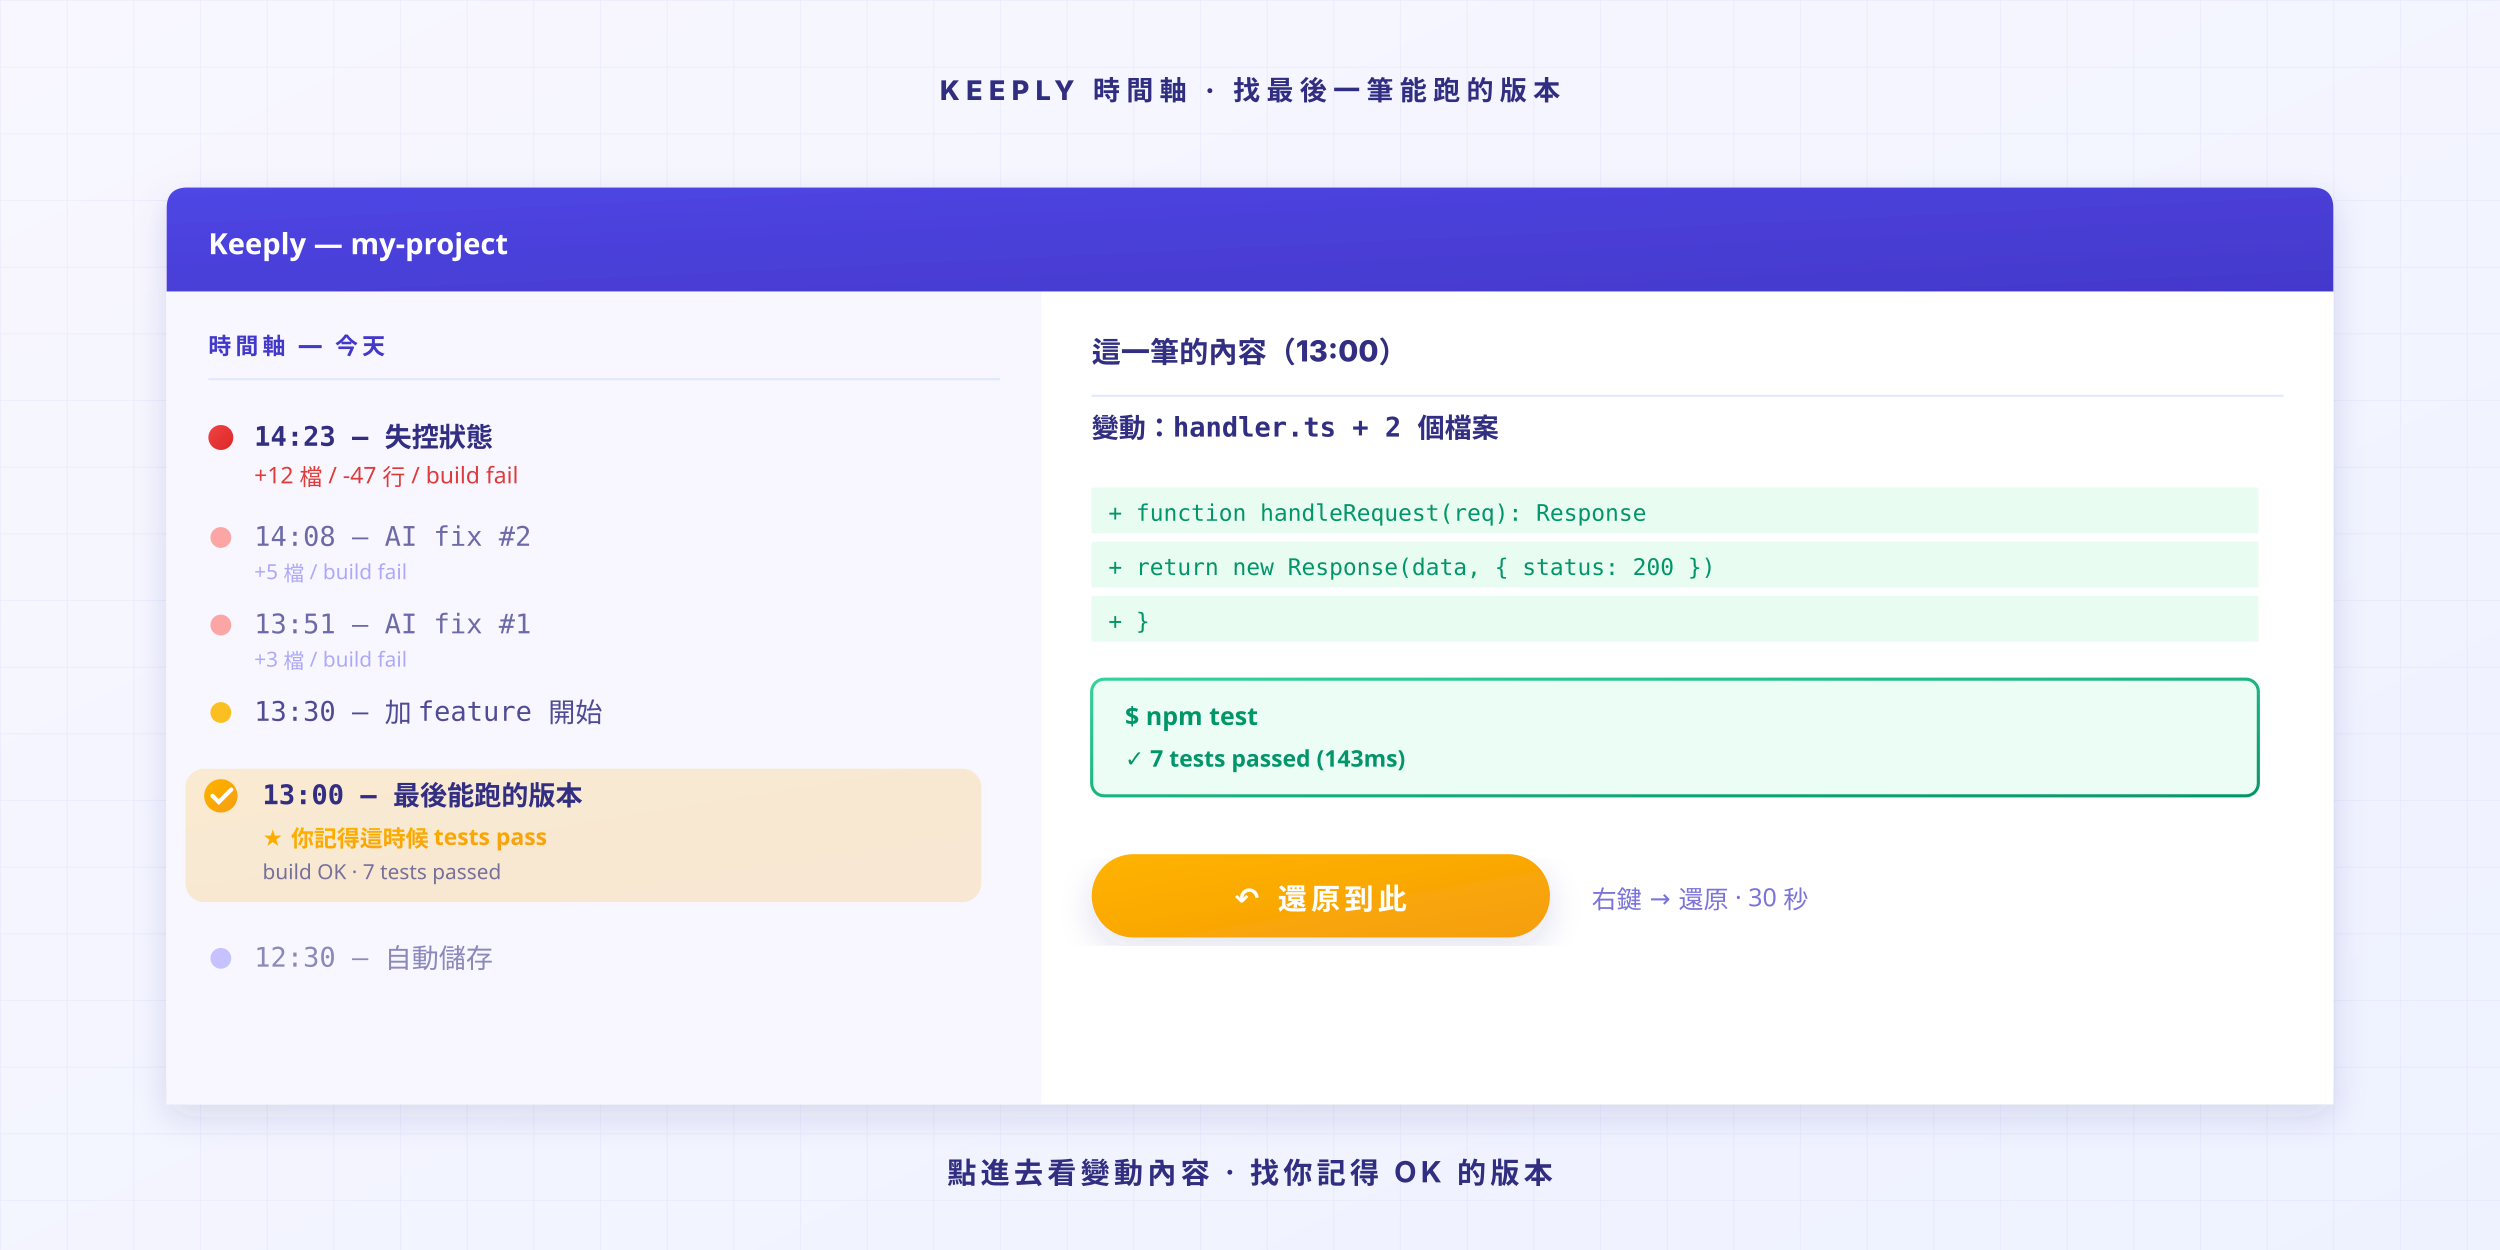
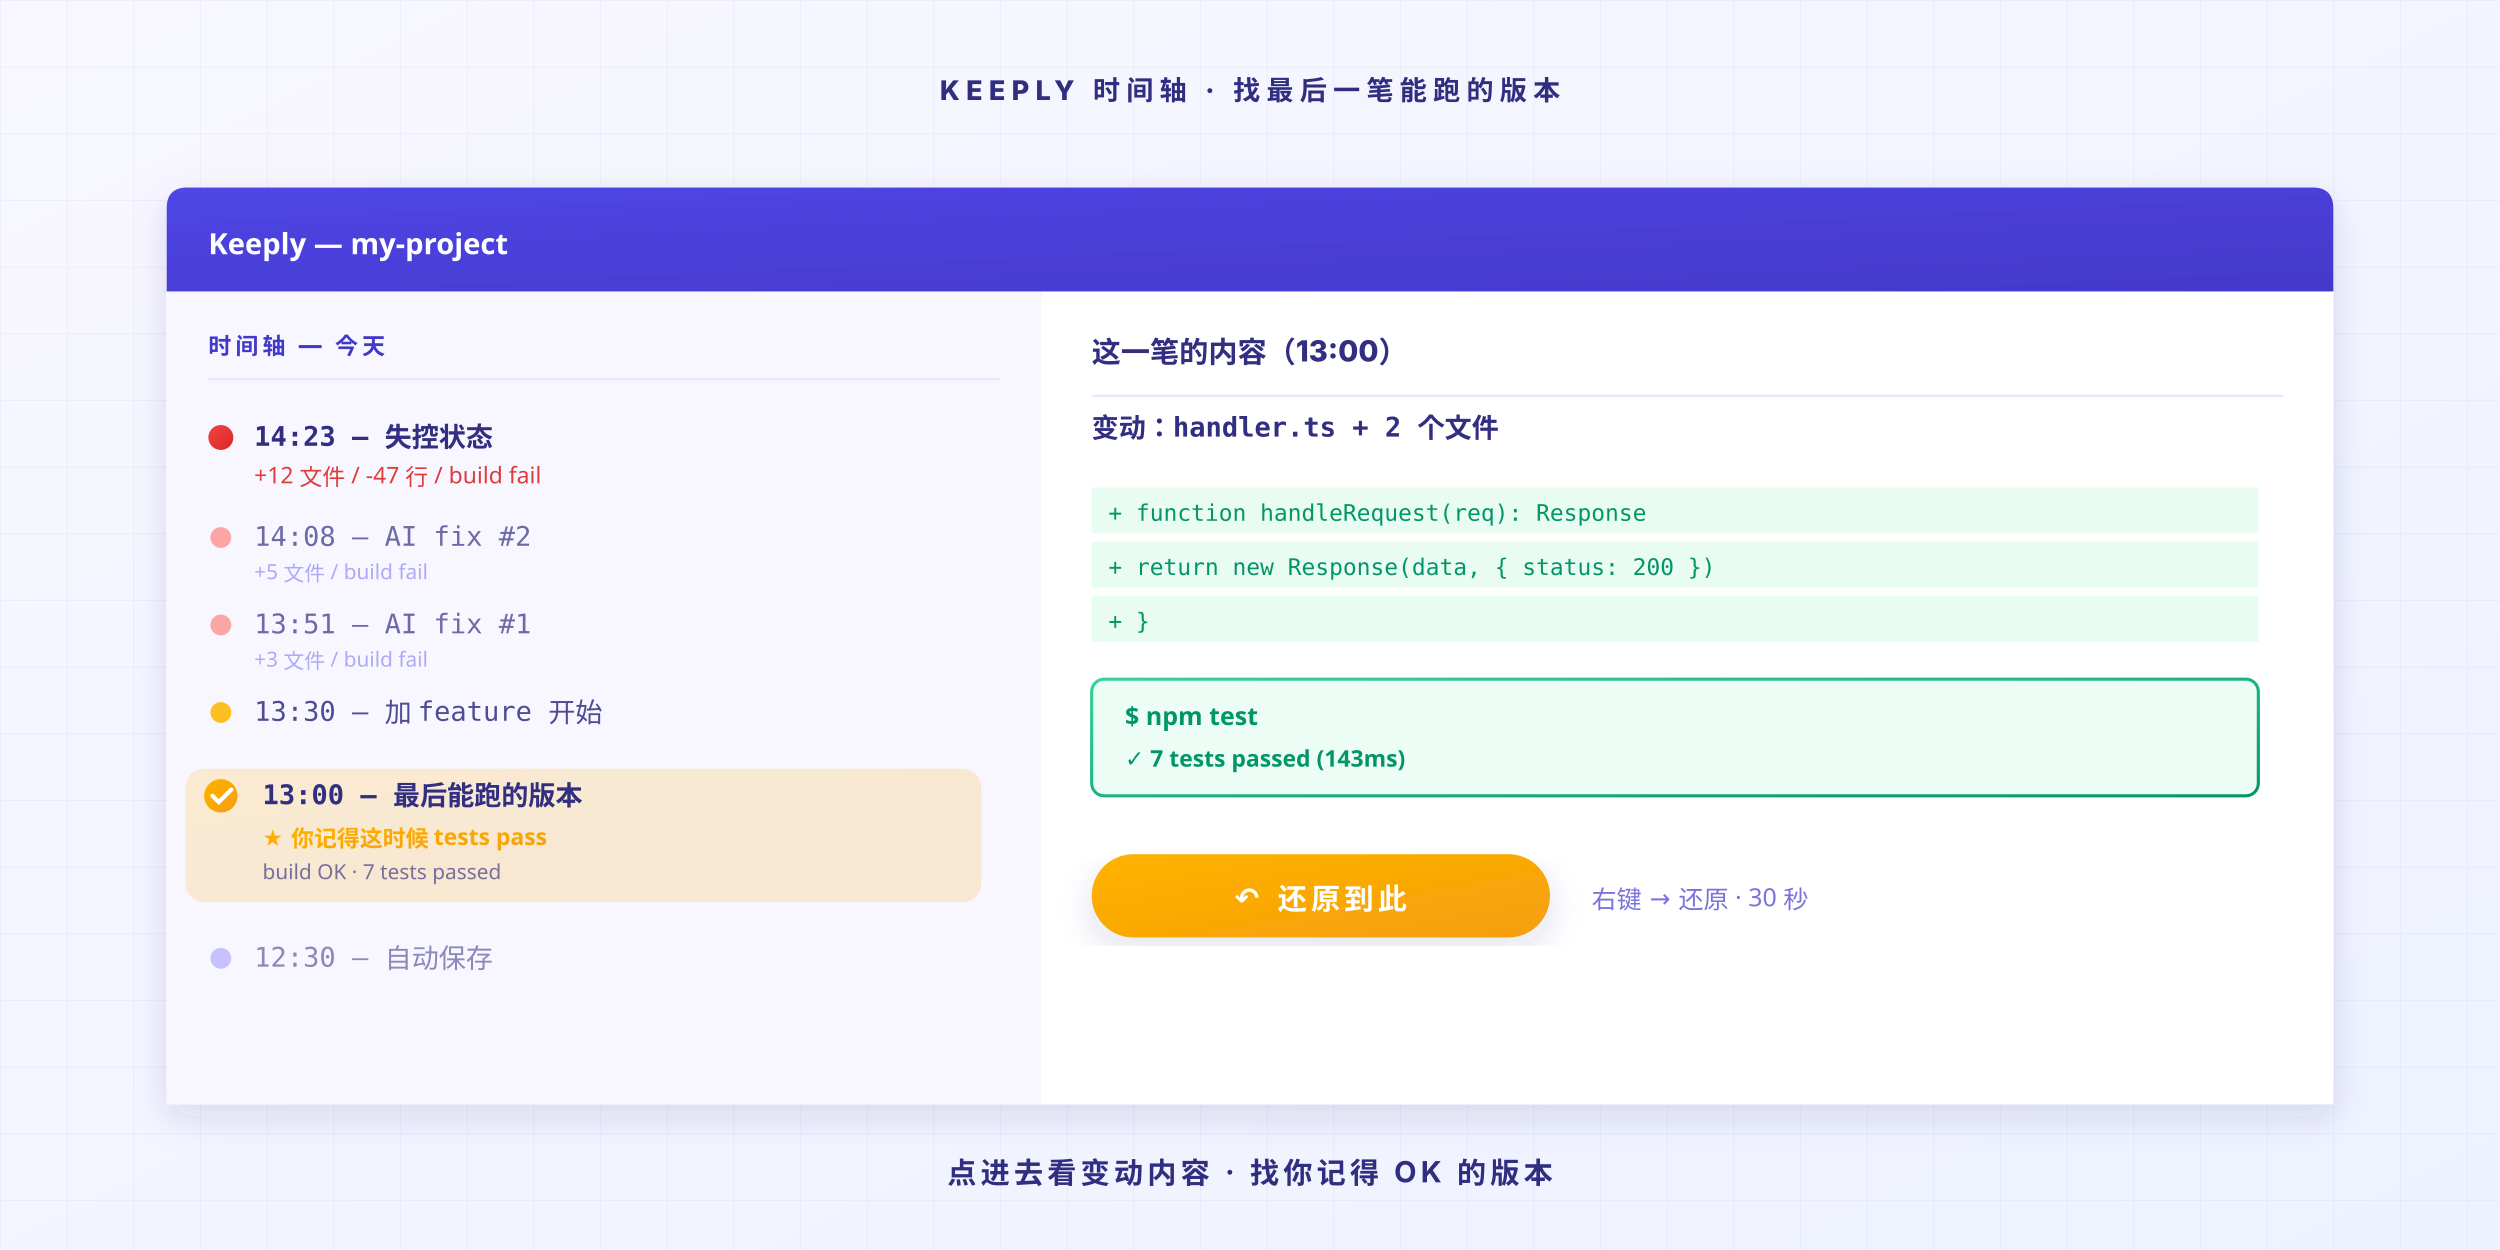
- <svg xmlns="http://www.w3.org/2000/svg" viewBox="0 0 1200 600" fill="none" font-family="'Inter','Noto Sans TC',system-ui,sans-serif">
+ <svg xmlns="http://www.w3.org/2000/svg" viewBox="0 0 1200 600" fill="none" font-family="'Inter','Noto Sans SC','PingFang SC',system-ui,sans-serif">
  <defs>
    <linearGradient id="g-indigo" x1="0" y1="0" x2="1" y2="1">
      <stop offset="0" stop-color="#4F46E5" />
      <stop offset="1" stop-color="#4338CA" />
    </linearGradient>
    <linearGradient id="g-amber" x1="0" y1="0" x2="1" y2="1">
      <stop offset="0" stop-color="#FFB300" />
      <stop offset="1" stop-color="#F59E0B" />
    </linearGradient>
    <linearGradient id="g-red" x1="0" y1="0" x2="1" y2="1">
      <stop offset="0" stop-color="#EF4444" />
      <stop offset="1" stop-color="#DC2626" />
    </linearGradient>
    <linearGradient id="g-green" x1="0" y1="0" x2="1" y2="1">
      <stop offset="0" stop-color="#34D399" />
      <stop offset="1" stop-color="#059669" />
    </linearGradient>
    <linearGradient id="g-paper" x1="0" y1="0" x2="1" y2="1">
      <stop offset="0" stop-color="#F8F7FF" />
      <stop offset="1" stop-color="#EEF2FF" />
    </linearGradient>
    <pattern id="grid" x="0" y="0" width="32" height="32" patternUnits="userSpaceOnUse">
      <path d="M 32 0 L 0 0 0 32" fill="none" stroke="#4338CA" stroke-width="1" opacity="0.05" />
    </pattern>
    <filter id="shadow">
      <feDropShadow dx="0" dy="6" stdDeviation="8" flood-color="#312E81" flood-opacity="0.14" />
    </filter>
  </defs>
  <rect width="1200" height="600" fill="url(#g-paper)" />
  <rect width="1200" height="600" fill="url(#grid)" />
-   <text x="600" y="48" font-size="13" font-weight="800" fill="#312E81" text-anchor="middle" letter-spacing="3">KEEPLY 時間軸 · 找最後一筆能跑的版本</text>
+   <text x="600" y="48" font-size="13" font-weight="800" fill="#312E81" text-anchor="middle" letter-spacing="3">KEEPLY 时间轴 · 找最后一笔能跑的版本</text>
  <g transform="translate(80, 90)" filter="url(#shadow)">
    <rect width="1040" height="440" rx="10" fill="#ffffff" />
    <path d="M0 10 Q0 0 10 0 L1030 0 Q1040 0 1040 10 L1040 50 L0 50 Z" fill="url(#g-indigo)" />
    <text x="20" y="32" font-size="14" font-weight="600" fill="#ffffff" font-family="system-ui,sans-serif">Keeply — my-project</text>
    <rect x="0" y="50" width="420" height="390" fill="#F8F7FF" />
-     <text x="20" y="80" font-size="11" font-weight="800" fill="#4338CA" letter-spacing="2">時間軸 — 今天</text>
+     <text x="20" y="80" font-size="11" font-weight="800" fill="#4338CA" letter-spacing="2">时间轴 — 今天</text>
    <line x1="20" y1="92" x2="400" y2="92" stroke="#E0E7FF" />
    <g font-family="system-ui,sans-serif">
      <g transform="translate(20, 110)">
        <circle cx="6" cy="10" r="6" fill="url(#g-red)" />
-         <text x="22" y="14" font-size="13" font-weight="700" fill="#312E81" font-family="'JetBrains Mono',ui-monospace,monospace">14:23 — 失控狀態</text>
-         <text x="22" y="32" font-size="11" font-weight="500" fill="#DC2626" opacity="0.9">+12 檔 / -47 行 / build fail</text>
+         <text x="22" y="14" font-size="13" font-weight="700" fill="#312E81" font-family="'JetBrains Mono',ui-monospace,monospace">14:23 — 失控状态</text>
+         <text x="22" y="32" font-size="11" font-weight="500" fill="#DC2626" opacity="0.9">+12 文件 / -47 行 / build fail</text>
      </g>
      <g transform="translate(20, 158)">
        <circle cx="6" cy="10" r="5" fill="#FCA5A5" />
        <text x="22" y="14" font-size="13" font-weight="500" fill="#312E81" font-family="'JetBrains Mono',ui-monospace,monospace" opacity="0.7">14:08 — AI fix #2</text>
-         <text x="22" y="30" font-size="10" font-weight="500" fill="#6F6AF0" opacity="0.55">+5 檔 / build fail</text>
+         <text x="22" y="30" font-size="10" font-weight="500" fill="#6F6AF0" opacity="0.55">+5 文件 / build fail</text>
      </g>
      <g transform="translate(20, 200)">
        <circle cx="6" cy="10" r="5" fill="#FCA5A5" />
        <text x="22" y="14" font-size="13" font-weight="500" fill="#312E81" font-family="'JetBrains Mono',ui-monospace,monospace" opacity="0.7">13:51 — AI fix #1</text>
-         <text x="22" y="30" font-size="10" font-weight="500" fill="#6F6AF0" opacity="0.55">+3 檔 / build fail</text>
+         <text x="22" y="30" font-size="10" font-weight="500" fill="#6F6AF0" opacity="0.55">+3 文件 / build fail</text>
      </g>
      <g transform="translate(20, 242)">
        <circle cx="6" cy="10" r="5" fill="#FBBF24" />
-         <text x="22" y="14" font-size="13" font-weight="500" fill="#312E81" font-family="'JetBrains Mono',ui-monospace,monospace" opacity="0.85">13:30 — 加 feature 開始</text>
+         <text x="22" y="14" font-size="13" font-weight="500" fill="#312E81" font-family="'JetBrains Mono',ui-monospace,monospace" opacity="0.85">13:30 — 加 feature 开始</text>
      </g>
      <g transform="translate(20, 282)">
        <rect x="-10" y="-2" width="380" height="62" rx="8" fill="url(#g-amber)" opacity="0.18" stroke="url(#g-amber)" stroke-width="2" />
        <circle cx="6" cy="10" r="8" fill="url(#g-amber)" />
        <path d="M2 10 L5 13 L11 7" stroke="#ffffff" stroke-width="2" stroke-linecap="round" fill="none" />
-         <text x="26" y="14" font-size="13" font-weight="800" fill="#312E81" font-family="'JetBrains Mono',ui-monospace,monospace">13:00 — 最後能跑的版本</text>
-         <text x="26" y="34" font-size="11" font-weight="700" fill="url(#g-amber)">★ 你記得這時候 tests pass</text>
+         <text x="26" y="14" font-size="13" font-weight="800" fill="#312E81" font-family="'JetBrains Mono',ui-monospace,monospace">13:00 — 最后能跑的版本</text>
+         <text x="26" y="34" font-size="11" font-weight="700" fill="url(#g-amber)">★ 你记得这时候 tests pass</text>
        <text x="26" y="50" font-size="10" font-weight="500" fill="#312E81" opacity="0.65">build OK · 7 tests passed</text>
      </g>
      <g transform="translate(20, 360)" opacity="0.55">
        <circle cx="6" cy="10" r="5" fill="#9C98FF" />
-         <text x="22" y="14" font-size="13" font-weight="500" fill="#312E81" font-family="'JetBrains Mono',ui-monospace,monospace">12:30 — 自動儲存</text>
+         <text x="22" y="14" font-size="13" font-weight="500" fill="#312E81" font-family="'JetBrains Mono',ui-monospace,monospace">12:30 — 自动保存</text>
      </g>
    </g>
    <rect x="420" y="50" width="620" height="390" fill="#ffffff" />
-     <text x="444" y="84" font-size="14" font-weight="800" fill="#312E81">這一筆的內容（13:00）</text>
+     <text x="444" y="84" font-size="14" font-weight="800" fill="#312E81">这一笔的内容（13:00）</text>
    <line x1="444" y1="100" x2="1016" y2="100" stroke="#E0E7FF" />
    <g transform="translate(444, 120)" font-family="'JetBrains Mono',ui-monospace,monospace">
-       <text x="0" y="0" font-size="13" font-weight="700" fill="#312E81">變動：handler.ts + 2 個檔案</text>
+       <text x="0" y="0" font-size="13" font-weight="700" fill="#312E81">变动：handler.ts + 2 个文件</text>
      <g transform="translate(0, 24)">
        <rect width="560" height="22" fill="#D1FAE5" opacity="0.5" />
        <text x="8" y="16" font-size="11" font-weight="500" fill="#059669">+ function handleRequest(req): Response</text>
      </g>
      <g transform="translate(0, 50)">
        <rect width="560" height="22" fill="#D1FAE5" opacity="0.5" />
        <text x="8" y="16" font-size="11" font-weight="500" fill="#059669">+ return new Response(data, { status: 200 })</text>
      </g>
      <g transform="translate(0, 76)">
        <rect width="560" height="22" fill="#D1FAE5" opacity="0.5" />
        <text x="8" y="16" font-size="11" font-weight="500" fill="#059669">+ }</text>
      </g>
      <g transform="translate(0, 116)">
        <rect width="560" height="56" rx="6" fill="#ECFDF5" stroke="url(#g-green)" stroke-width="1.5" />
        <text x="16" y="22" font-size="12" font-weight="800" fill="#059669" font-family="system-ui,sans-serif">$ npm test</text>
        <text x="16" y="42" font-size="11" font-weight="700" fill="#059669" font-family="system-ui,sans-serif">✓ 7 tests passed (143ms)</text>
      </g>
      <g transform="translate(0, 200)" filter="url(#shadow)">
        <rect width="220" height="40" rx="20" fill="url(#g-amber)" />
-         <text x="110" y="26" font-size="14" font-weight="800" fill="#ffffff" text-anchor="middle" letter-spacing="2" font-family="system-ui,sans-serif">↶ 還原到此</text>
+         <text x="110" y="26" font-size="14" font-weight="800" fill="#ffffff" text-anchor="middle" letter-spacing="2" font-family="system-ui,sans-serif">↶ 还原到此</text>
      </g>
-       <text x="240" y="226" font-size="12" font-weight="500" fill="#4338CA" opacity="0.7" font-family="system-ui,sans-serif">右鍵 → 還原 · 30 秒</text>
+       <text x="240" y="226" font-size="12" font-weight="500" fill="#4338CA" opacity="0.7" font-family="system-ui,sans-serif">右键 → 还原 · 30 秒</text>
    </g>
  </g>
-   <text x="600" y="568" font-size="14" font-weight="700" fill="#312E81" text-anchor="middle" letter-spacing="2">點進去看變動內容 · 找你記得 OK 的版本</text>
+   <text x="600" y="568" font-size="14" font-weight="700" fill="#312E81" text-anchor="middle" letter-spacing="2">点进去看变动内容 · 找你记得 OK 的版本</text>
</svg>
